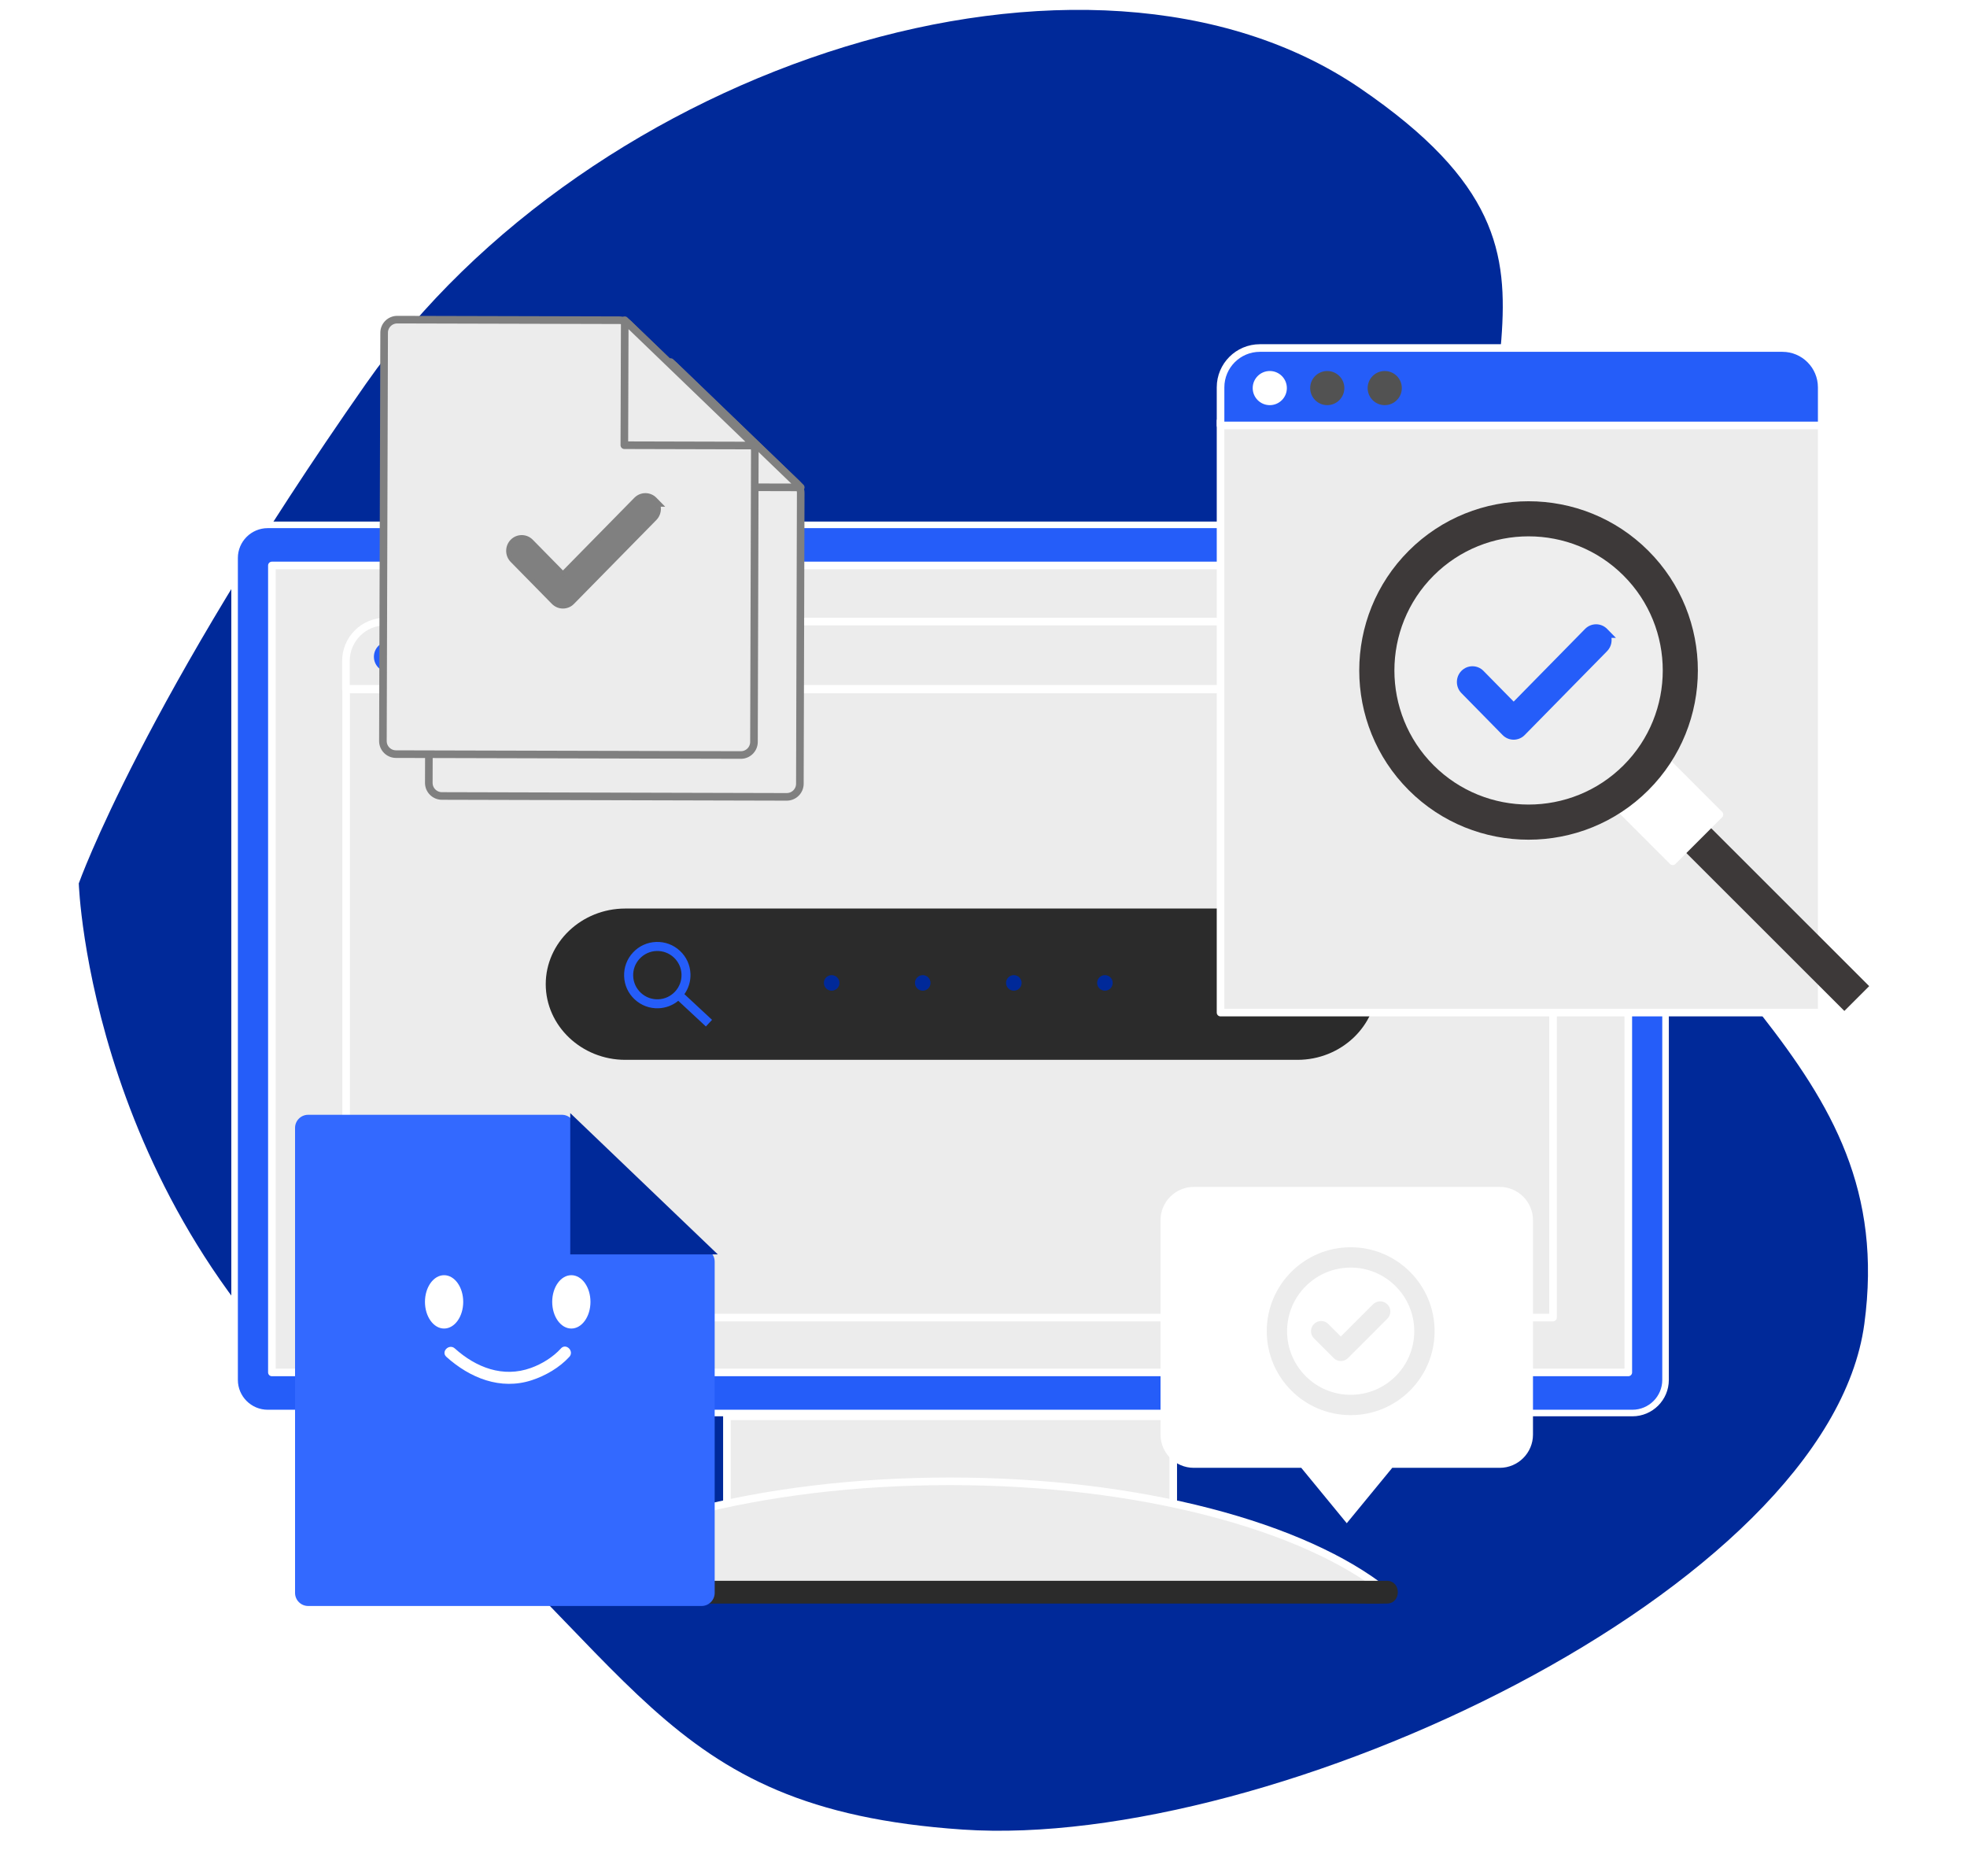
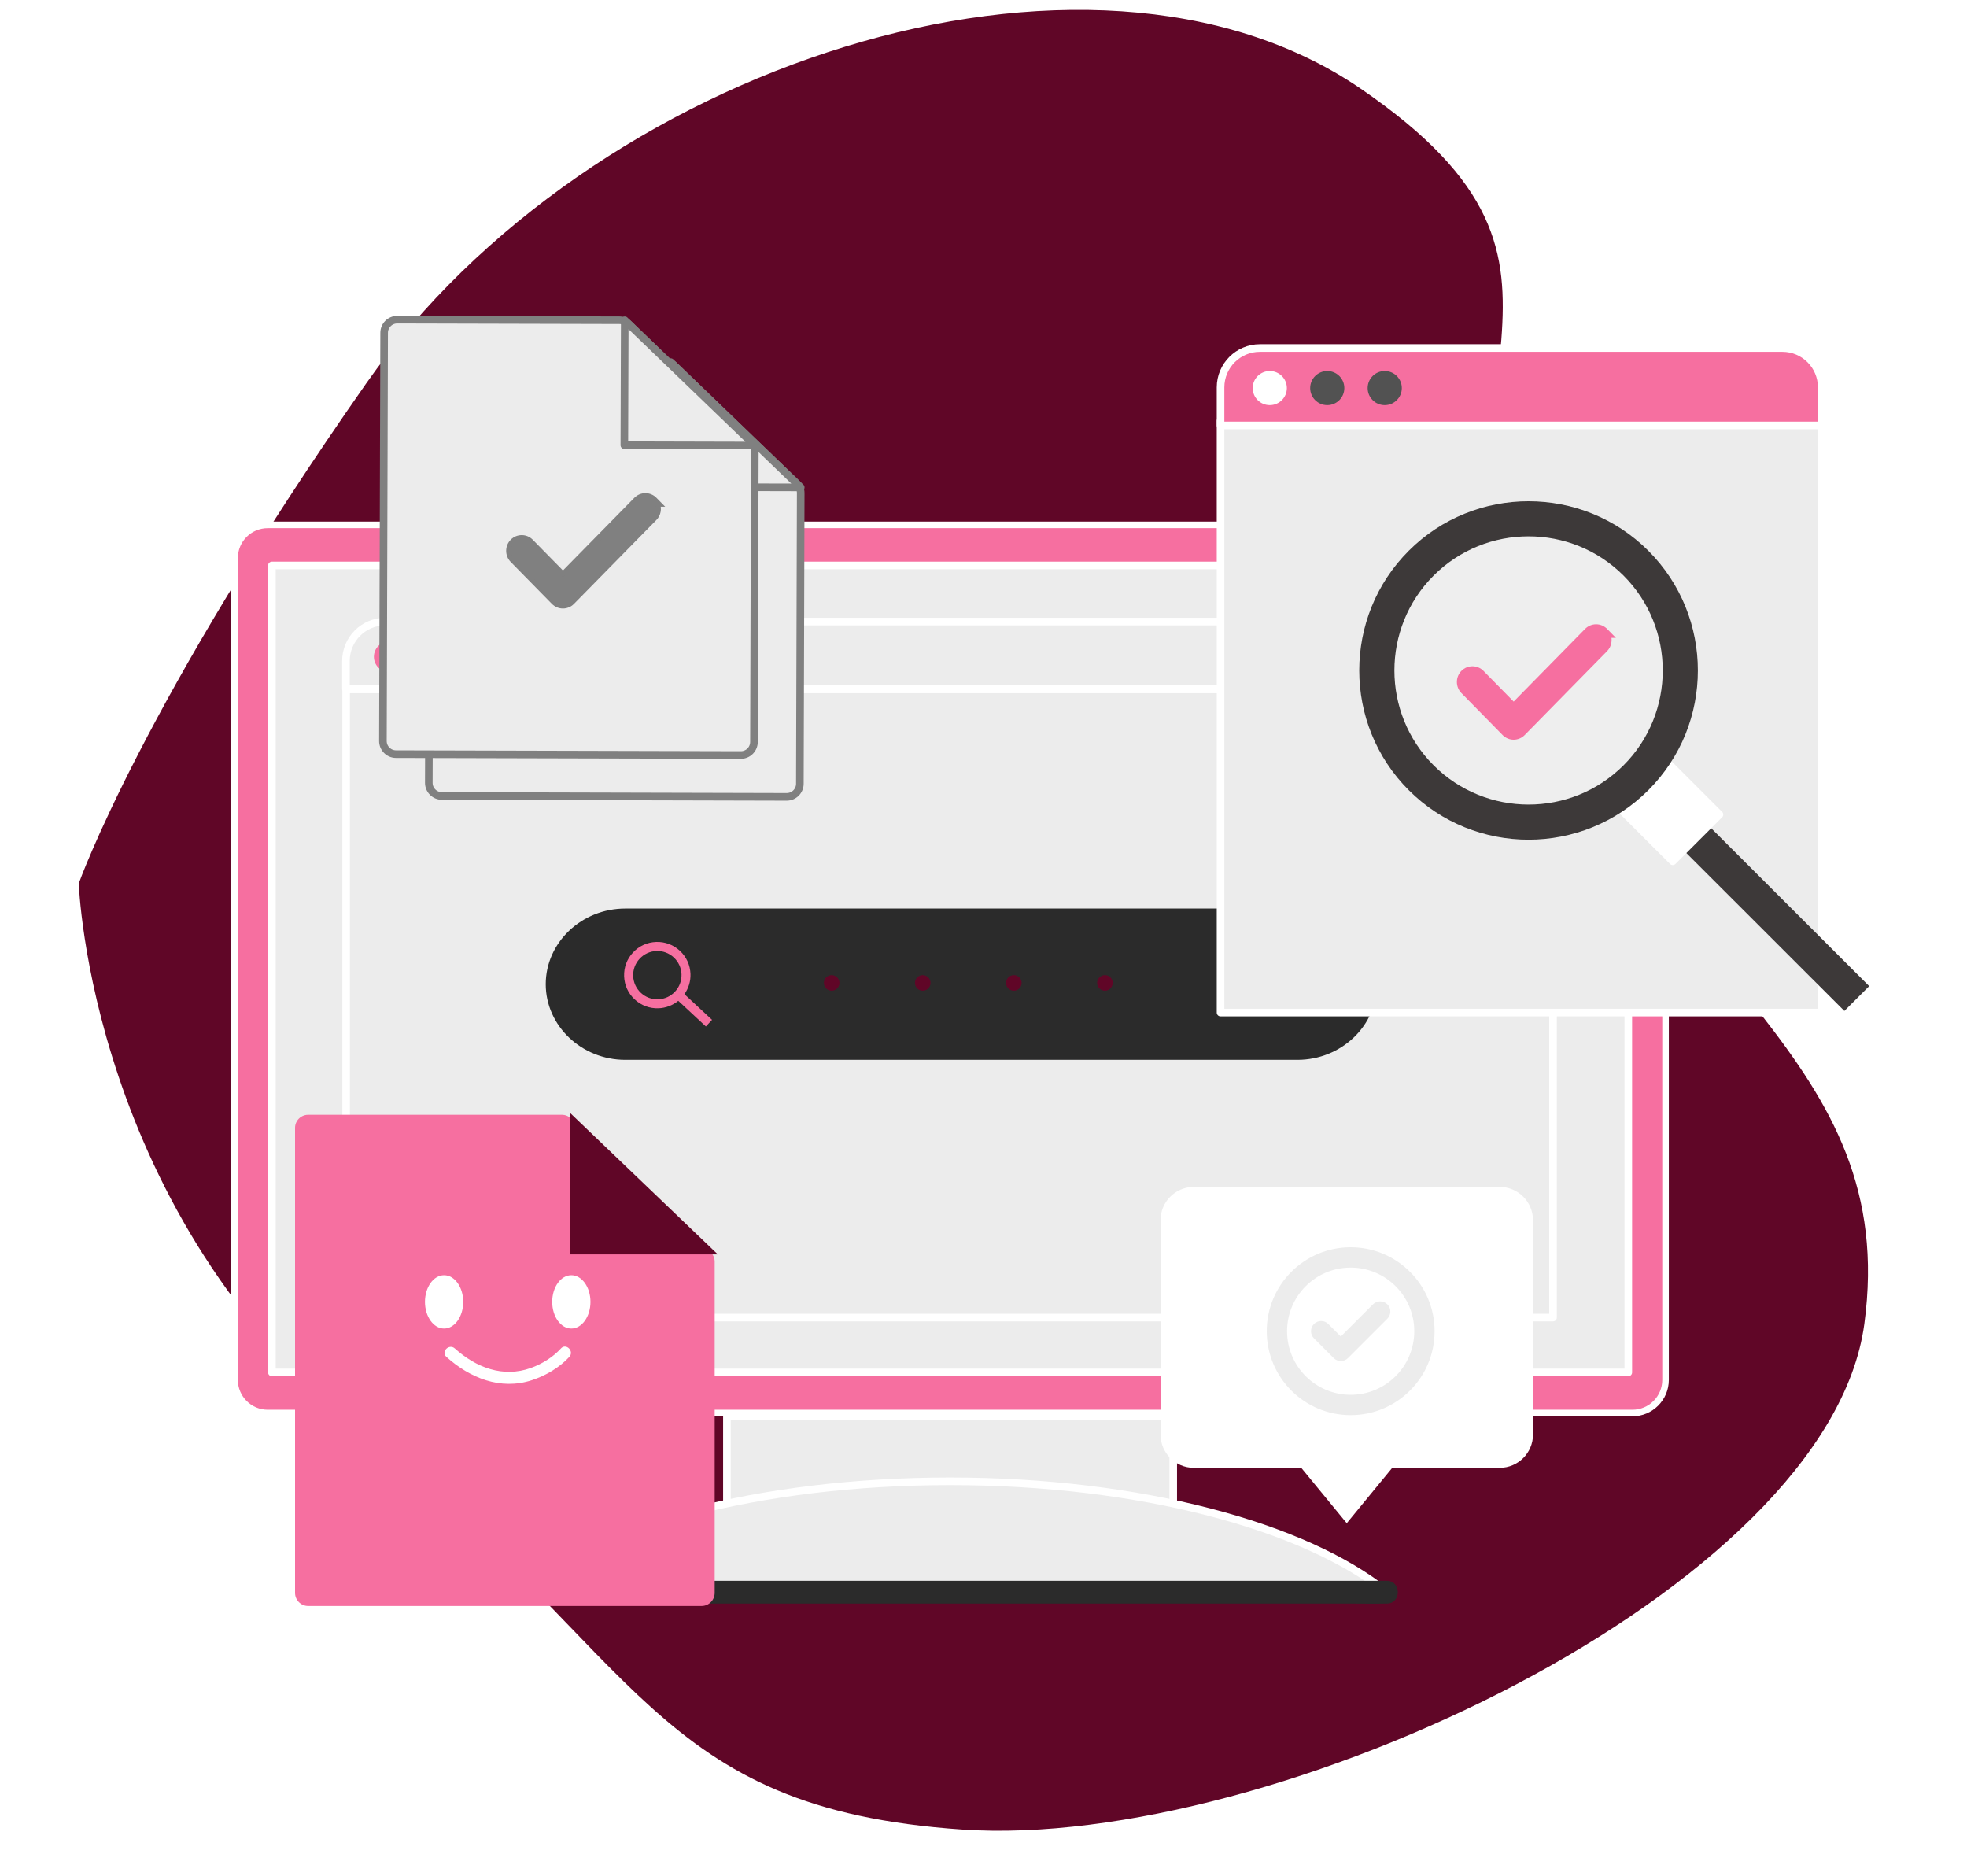
<svg xmlns="http://www.w3.org/2000/svg" width="300" height="286" viewBox="0 0 300 286" fill="none">
  <rect width="300" height="286" fill="#CACACA" />
  <g id="Illustration">
    <rect width="2438" height="5632" transform="translate(-894 -4920)" fill="white" />
    <g id="Frame 888">
      <g id="Frame 892">
        <rect x="-15.5" y="-349.5" width="331" height="953" stroke="#ECECEC" />
        <g id="files_search">
          <rect x="-15.5" y="-317.5" width="331" height="921" rx="4.5" stroke="#9747FF" stroke-dasharray="10 5" />
          <g id="Theme=Dark">
-             <path id="Vector" d="M12.016 134.716C12.016 134.716 13.647 185.295 55.829 219C98.01 252.712 99.505 275.792 146.829 279C194.153 282.201 278.864 242.423 284.341 201.895C289.819 161.368 253.656 149.47 234.04 103.332C214.423 57.194 249.012 41.873 207.5 13.5C165.988 -14.88 89.876 9.888 55.829 58.5C21.782 107.111 12.016 134.716 12.016 134.716Z" fill="#002999" />
-             <path id="Vector_2" d="M40.836 80.039H248.968C251.76 80.039 254.024 82.302 254.024 85.092V210.426C254.024 213.216 251.76 215.478 248.968 215.479H40.836C38.043 215.478 35.779 213.216 35.779 210.426V85.092C35.779 82.302 38.043 80.039 40.836 80.039Z" fill="#255DF9" stroke="white" />
+             <path id="Vector" d="M12.016 134.716C12.016 134.716 13.647 185.295 55.829 219C98.01 252.712 99.505 275.792 146.829 279C194.153 282.201 278.864 242.423 284.341 201.895C289.819 161.368 253.656 149.47 234.04 103.332C214.423 57.194 249.012 41.873 207.5 13.5C165.988 -14.88 89.876 9.888 55.829 58.5C21.782 107.111 12.016 134.716 12.016 134.716Z" fill="#600627" />
+             <path id="Vector_2" d="M40.836 80.039H248.968C251.76 80.039 254.024 82.302 254.024 85.092V210.426C254.024 213.216 251.76 215.478 248.968 215.479H40.836C38.043 215.478 35.779 213.216 35.779 210.426V85.092C35.779 82.302 38.043 80.039 40.836 80.039Z" fill="#F66FA0" stroke="white" />
            <path id="Vector_3" d="M248.342 86.231H41.468V209.287H248.342V86.231Z" fill="#ECECEC" stroke="white" stroke-width="1.16" stroke-linecap="round" stroke-linejoin="round" />
            <path id="Vector_4" d="M178.937 215.979H110.866V233.013H178.937V215.979Z" fill="#ECECEC" stroke="white" stroke-width="1.16" stroke-linecap="round" stroke-linejoin="round" />
            <path id="Vector_5" d="M211.514 242.8C199.067 232.756 173.908 225.891 144.895 225.891C115.881 225.891 90.729 232.756 78.275 242.8H211.507H211.514Z" fill="#ECECEC" stroke="white" stroke-width="1.16" stroke-linecap="round" stroke-linejoin="round" />
            <path id="Vector_6" d="M78.282 244.535H206.082C207.819 244.535 209.555 244.577 211.292 244.535C211.368 244.535 211.445 244.535 211.514 244.535C213.751 244.535 213.751 241.064 211.514 241.064H83.721C81.984 241.064 80.248 241.023 78.511 241.064C78.435 241.064 78.358 241.064 78.289 241.064C76.052 241.064 76.052 244.535 78.289 244.535H78.282Z" fill="#2B2B2B" />
            <path id="Vector_7" d="M236.86 105.132H52.79V200.923H236.86V105.132Z" fill="#ECECEC" stroke="white" stroke-width="1.16" stroke-linecap="round" stroke-linejoin="round" />
            <path id="Vector_8" d="M231.034 94.789H58.762C55.449 94.789 52.762 97.475 52.762 100.789V105.048H237.034V100.789C237.034 97.475 234.348 94.789 231.034 94.789Z" fill="#ECECEC" stroke="white" stroke-width="1.16" stroke-linecap="round" stroke-linejoin="round" />
-             <path id="Vector_9" d="M61.723 100.155C61.723 101.453 60.674 102.501 59.375 102.501C58.076 102.501 57.027 101.453 57.027 100.155C57.027 98.857 58.076 97.809 59.375 97.809C60.674 97.809 61.723 98.857 61.723 100.155Z" fill="#255DF9" />
+             <path id="Vector_9" d="M61.723 100.155C61.723 101.453 60.674 102.501 59.375 102.501C58.076 102.501 57.027 101.453 57.027 100.155C57.027 98.857 58.076 97.809 59.375 97.809C60.674 97.809 61.723 98.857 61.723 100.155Z" fill="#F66FA0" />
            <path id="Vector_10" d="M69.634 100.155C69.634 101.453 68.585 102.501 67.286 102.501C65.987 102.501 64.939 101.453 64.939 100.155C64.939 98.857 65.987 97.809 67.286 97.809C68.585 97.809 69.634 98.857 69.634 100.155Z" fill="white" />
            <path id="Vector_11" d="M77.546 100.155C77.546 101.453 76.497 102.501 75.198 102.501C73.899 102.501 72.85 101.453 72.85 100.155C72.85 98.857 73.899 97.809 75.198 97.809C76.497 97.809 77.546 98.857 77.546 100.155Z" fill="#808080" />
            <path id="Vector_12" d="M210.014 150.084C210.014 156.428 204.554 161.62 197.886 161.62H95.362C88.694 161.62 83.234 156.428 83.234 150.084C83.234 143.739 88.694 138.547 95.362 138.547H197.886C204.554 138.547 210.014 143.739 210.014 150.084Z" fill="#2B2B2B" />
-             <path id="Vector_13" d="M108.595 155.519L104.385 151.604C105.017 150.708 105.351 149.632 105.309 148.515C105.26 147.168 104.691 145.912 103.698 144.996C102.711 144.072 101.419 143.593 100.065 143.642C98.717 143.691 97.46 144.26 96.543 145.252C95.619 146.238 95.14 147.529 95.189 148.883C95.237 150.229 95.807 151.486 96.8 152.402C97.787 153.325 99.079 153.804 100.433 153.756C101.551 153.714 102.6 153.311 103.448 152.617L107.657 156.532L108.595 155.526V155.519ZM97.745 151.402C97.022 150.729 96.606 149.82 96.571 148.841C96.536 147.855 96.883 146.918 97.557 146.196C98.231 145.475 99.141 145.058 100.12 145.023C101.107 144.989 102.044 145.336 102.767 146.009C103.489 146.682 103.906 147.592 103.941 148.57C103.975 149.556 103.628 150.493 102.954 151.215C102.281 151.937 101.371 152.353 100.391 152.388C99.405 152.423 98.467 152.076 97.745 151.402Z" fill="#255DF9" />
-             <path id="Vector_14" d="M126.842 151.076C127.498 151.076 128.03 150.545 128.03 149.889C128.03 149.234 127.498 148.702 126.842 148.702C126.186 148.702 125.654 149.234 125.654 149.889C125.654 150.545 126.186 151.076 126.842 151.076Z" fill="#002999" />
-             <path id="Vector_15" d="M140.734 151.076C141.39 151.076 141.922 150.545 141.922 149.889C141.922 149.234 141.39 148.702 140.734 148.702C140.078 148.702 139.546 149.234 139.546 149.889C139.546 150.545 140.078 151.076 140.734 151.076Z" fill="#002999" />
-             <path id="Vector_16" d="M154.626 151.076C155.282 151.076 155.814 150.545 155.814 149.889C155.814 149.234 155.282 148.702 154.626 148.702C153.97 148.702 153.438 149.234 153.438 149.889C153.438 150.545 153.97 151.076 154.626 151.076Z" fill="#002999" />
-             <path id="Vector_17" d="M168.518 151.076C169.174 151.076 169.706 150.545 169.706 149.889C169.706 149.234 169.174 148.702 168.518 148.702C167.862 148.702 167.33 149.234 167.33 149.889C167.33 150.545 167.862 151.076 168.518 151.076Z" fill="#002999" />
+             <path id="Vector_13" d="M108.595 155.519L104.385 151.604C105.017 150.708 105.351 149.632 105.309 148.515C105.26 147.168 104.691 145.912 103.698 144.996C102.711 144.072 101.419 143.593 100.065 143.642C98.717 143.691 97.46 144.26 96.543 145.252C95.619 146.238 95.14 147.529 95.189 148.883C95.237 150.229 95.807 151.486 96.8 152.402C97.787 153.325 99.079 153.804 100.433 153.756C101.551 153.714 102.6 153.311 103.448 152.617L107.657 156.532L108.595 155.526V155.519ZM97.745 151.402C97.022 150.729 96.606 149.82 96.571 148.841C96.536 147.855 96.883 146.918 97.557 146.196C98.231 145.475 99.141 145.058 100.12 145.023C101.107 144.989 102.044 145.336 102.767 146.009C103.489 146.682 103.906 147.592 103.941 148.57C103.975 149.556 103.628 150.493 102.954 151.215C102.281 151.937 101.371 152.353 100.391 152.388C99.405 152.423 98.467 152.076 97.745 151.402Z" fill="#F66FA0" />
+             <path id="Vector_14" d="M126.842 151.076C127.498 151.076 128.03 150.545 128.03 149.889C128.03 149.234 127.498 148.702 126.842 148.702C126.186 148.702 125.654 149.234 125.654 149.889C125.654 150.545 126.186 151.076 126.842 151.076Z" fill="#600627" />
+             <path id="Vector_15" d="M140.734 151.076C141.39 151.076 141.922 150.545 141.922 149.889C141.922 149.234 141.39 148.702 140.734 148.702C140.078 148.702 139.546 149.234 139.546 149.889C139.546 150.545 140.078 151.076 140.734 151.076Z" fill="#600627" />
+             <path id="Vector_16" d="M154.626 151.076C155.282 151.076 155.814 150.545 155.814 149.889C155.814 149.234 155.282 148.702 154.626 148.702C153.97 148.702 153.438 149.234 153.438 149.889C153.438 150.545 153.97 151.076 154.626 151.076Z" fill="#600627" />
+             <path id="Vector_17" d="M168.518 151.076C169.174 151.076 169.706 150.545 169.706 149.889C169.706 149.234 169.174 148.702 168.518 148.702C167.862 148.702 167.33 149.234 167.33 149.889C167.33 150.545 167.862 151.076 168.518 151.076Z" fill="#600627" />
            <path id="Vector_18" d="M277.842 64.178H186.154V154.415H277.842V64.178Z" fill="#ECECEC" stroke="white" stroke-width="1.16" stroke-linecap="round" stroke-linejoin="round" />
-             <path id="Vector_19" d="M271.842 53.071H192.154C188.84 53.071 186.154 55.758 186.154 59.071V64.872H277.842V59.071C277.842 55.758 275.156 53.071 271.842 53.071Z" fill="#255DF9" stroke="white" stroke-width="1.16" stroke-linecap="round" stroke-linejoin="round" />
+             <path id="Vector_19" d="M271.842 53.071H192.154C188.84 53.071 186.154 55.758 186.154 59.071V64.872H277.842V59.071C277.842 55.758 275.156 53.071 271.842 53.071Z" fill="#F66FA0" stroke="white" stroke-width="1.16" stroke-linecap="round" stroke-linejoin="round" />
            <path id="Vector_20" d="M196.268 59.18C196.268 60.617 195.101 61.783 193.663 61.783C192.225 61.783 191.058 60.617 191.058 59.18C191.058 57.743 192.225 56.577 193.663 56.577C195.101 56.577 196.268 57.743 196.268 59.18Z" fill="white" />
            <path id="Vector_21" d="M205.034 59.18C205.034 60.617 203.867 61.783 202.429 61.783C200.991 61.783 199.824 60.617 199.824 59.18C199.824 57.743 200.991 56.577 202.429 56.577C203.867 56.577 205.034 57.743 205.034 59.18Z" fill="#525252" />
            <path id="Vector_22" d="M213.8 59.18C213.8 60.617 212.633 61.783 211.195 61.783C209.757 61.783 208.59 60.617 208.59 59.18C208.59 57.743 209.757 56.577 211.195 56.577C212.633 56.577 213.8 57.743 213.8 59.18Z" fill="#525252" />
            <path id="Vector_23" d="M251.129 116.45L247.342 120.234L281.296 154.165L285.083 150.381L251.129 116.45Z" fill="#3D3939" />
            <path id="Vector_24" d="M252.31 114.287L245.184 121.409L255.12 131.339L262.246 124.217L252.31 114.287Z" fill="white" stroke="white" stroke-width="1.16" stroke-linecap="round" stroke-linejoin="round" />
            <g id="Group" opacity="0.2">
              <path id="Vector_25" d="M249.238 118.341C240.354 127.219 225.906 127.219 217.029 118.341C208.152 109.463 208.152 95.025 217.029 86.154C225.906 77.276 240.361 77.276 249.238 86.154C258.122 95.032 258.115 109.47 249.238 118.341Z" fill="#F6F6F6" />
            </g>
            <path id="Vector_26" d="M251.398 120.5C241.327 130.565 224.934 130.565 214.862 120.5C204.79 110.435 204.79 94.053 214.862 83.988C224.934 73.923 241.327 73.923 251.398 83.988C261.47 94.053 261.47 110.435 251.398 120.5ZM218.655 87.771C210.674 95.747 210.674 108.734 218.655 116.71C226.636 124.685 239.632 124.685 247.613 116.71C255.594 108.734 255.594 95.747 247.613 87.771C239.632 79.796 226.636 79.796 218.655 87.771Z" fill="#3D3939" />
-             <path id="Vector_27" d="M87.076 170.555C86.704 170.199 86.208 170 85.693 170H47C45.895 170 45 170.895 45 172V242.904C45 244.009 45.895 244.904 47 244.904H107.001C108.105 244.904 109.001 244.009 109.001 242.904V192.4C109.001 191.854 108.778 191.333 108.384 190.955L87.076 170.555Z" fill="#3369FF" />
-             <path id="Vector_28" d="M86.972 169.742L109.477 191.288H86.972V169.742Z" fill="#002999" />
+             <path id="Vector_27" d="M87.076 170.555C86.704 170.199 86.208 170 85.693 170H47C45.895 170 45 170.895 45 172V242.904C45 244.009 45.895 244.904 47 244.904H107.001C108.105 244.904 109.001 244.009 109.001 242.904V192.4C109.001 191.854 108.778 191.333 108.384 190.955L87.076 170.555Z" fill="#F66FA0" />
+             <path id="Vector_28" d="M86.972 169.742L109.477 191.288H86.972V169.742Z" fill="#600627" />
            <path id="Vector_29" d="M70.648 198.528C70.648 200.777 69.342 202.595 67.731 202.595C66.12 202.595 64.814 200.77 64.814 198.528C64.814 196.286 66.12 194.46 67.731 194.46C69.342 194.46 70.648 196.286 70.648 198.528Z" fill="white" />
            <path id="Vector_30" d="M87.138 202.595C88.749 202.595 90.056 200.774 90.056 198.528C90.056 196.281 88.749 194.46 87.138 194.46C85.527 194.46 84.221 196.281 84.221 198.528C84.221 200.774 85.527 202.595 87.138 202.595Z" fill="white" />
            <path id="Vector_31" d="M85.556 205.628C84.34 206.96 82.652 208.002 80.972 208.605C76.714 210.139 72.602 208.536 69.365 205.628C68.496 204.85 67.211 206.127 68.08 206.912C71.671 210.139 76.332 212.034 81.11 210.473C83.208 209.785 85.334 208.55 86.834 206.912C87.619 206.051 86.341 204.767 85.549 205.628L85.556 205.628Z" fill="white" />
            <path id="Vector_32" d="M228.734 181H182.064C179.278 181 177 183.277 177 186.06V218.775C177 221.558 179.278 223.835 182.064 223.835H198.463L205.402 232.283L212.342 223.835H228.741C231.527 223.835 233.805 221.558 233.805 218.775V186.06C233.805 183.277 231.527 181 228.741 181H228.734Z" fill="white" />
            <g id="Group 22">
              <path id="Vector_33" d="M102.863 55.772C102.491 55.414 101.996 55.214 101.48 55.212L67.592 55.126C66.488 55.123 65.59 56.016 65.587 57.12L65.4 119.376C65.396 120.481 66.29 121.379 67.394 121.382L119.988 121.517C121.092 121.519 121.99 120.627 121.993 119.523L122.123 75.179C122.125 74.633 121.904 74.111 121.511 73.732L102.863 55.772Z" fill="#ECECEC" stroke="#808080" stroke-width="1.16" stroke-linecap="round" stroke-linejoin="round" />
              <path id="Vector_34" d="M102.284 55.214L122.126 74.324L102.223 74.273L102.284 55.214Z" fill="#ECECEC" stroke="#808080" stroke-width="1.16" stroke-linecap="round" stroke-linejoin="round" />
              <path id="Vector_35" d="M105.757 79.893L102.254 76.367L93.806 84.778L85.391 76.329L81.865 79.841L90.267 88.286L81.814 96.688L85.326 100.211L93.778 91.808L102.18 100.253L105.71 96.75L97.309 88.305L105.757 79.893Z" fill="#737373" />
            </g>
            <g id="Group 21">
              <path id="Vector_36" d="M95.862 49.391C95.491 49.033 94.996 48.833 94.48 48.831L60.592 48.745C59.488 48.742 58.59 49.635 58.587 50.739L58.4 112.995C58.396 114.1 59.29 114.998 60.395 115.001L112.988 115.136C114.092 115.139 114.99 114.246 114.993 113.142L115.123 68.798C115.125 68.252 114.904 67.73 114.511 67.351L95.862 49.391Z" fill="#ECECEC" stroke="#808080" stroke-width="1.16" stroke-linecap="round" stroke-linejoin="round" />
              <path id="Vector_37" d="M95.284 48.833L115.126 67.944L95.223 67.892L95.284 48.833Z" fill="#ECECEC" stroke="#808080" stroke-width="1.16" stroke-linecap="round" stroke-linejoin="round" />
            </g>
-             <path id="Vector_38" d="M242.035 96.189C242.806 95.404 244.06 95.404 244.83 96.189L245.498 96.869H245.263C245.54 97.587 245.395 98.433 244.825 99.014L232.255 111.812C231.484 112.596 230.23 112.596 229.46 111.812L223.175 105.413C222.408 104.633 222.408 103.367 223.175 102.587C223.945 101.803 225.199 101.803 225.97 102.587L230.859 107.561L242.035 96.189Z" fill="#255DF9" stroke="#255DF9" stroke-width="0.8" />
+             <path id="Vector_38" d="M242.035 96.189C242.806 95.404 244.06 95.404 244.83 96.189L245.498 96.869H245.263C245.54 97.587 245.395 98.433 244.825 99.014L232.255 111.812C231.484 112.596 230.23 112.596 229.46 111.812L223.175 105.413C222.408 104.633 222.408 103.367 223.175 102.587C223.945 101.803 225.199 101.803 225.97 102.587L230.859 107.561L242.035 96.189Z" fill="#F66FA0" stroke="#F66FA0" stroke-width="0.8" />
            <path id="Vector_39" d="M97.035 76.189C97.806 75.404 99.06 75.404 99.83 76.189L100.498 76.869H100.263C100.54 77.587 100.395 78.433 99.825 79.014L87.255 91.811C86.484 92.596 85.231 92.596 84.46 91.811L78.175 85.413C77.408 84.633 77.408 83.367 78.175 82.587C78.945 81.803 80.199 81.803 80.97 82.587L85.859 87.561L97.035 76.189Z" fill="#808080" stroke="#808080" stroke-width="0.8" />
            <path id="Vector_40" d="M206 190.6C212.849 190.6 218.4 196.151 218.4 203C218.4 209.849 212.849 215.4 206 215.4C199.151 215.4 193.6 209.849 193.6 203C193.6 196.151 199.151 190.6 206 190.6ZM206 192.9C200.422 192.9 195.9 197.422 195.9 203C195.9 208.578 200.422 213.1 206 213.1C211.578 213.1 216.1 208.578 216.1 203C216.1 197.422 211.578 192.9 206 192.9ZM209.688 199.188C210.134 198.737 210.864 198.736 211.311 199.186L211.391 199.272C211.763 199.723 211.735 200.392 211.312 200.812L211.312 200.812L205.312 206.812C204.866 207.264 204.134 207.264 203.688 206.812L200.688 203.812V203.812C200.236 203.364 200.236 202.632 200.689 202.186C201.136 201.736 201.866 201.737 202.312 202.188L204.5 204.375L209.688 199.188Z" fill="#ECECEC" stroke="#ECECEC" stroke-width="0.8" />
          </g>
        </g>
      </g>
    </g>
  </g>
</svg>
